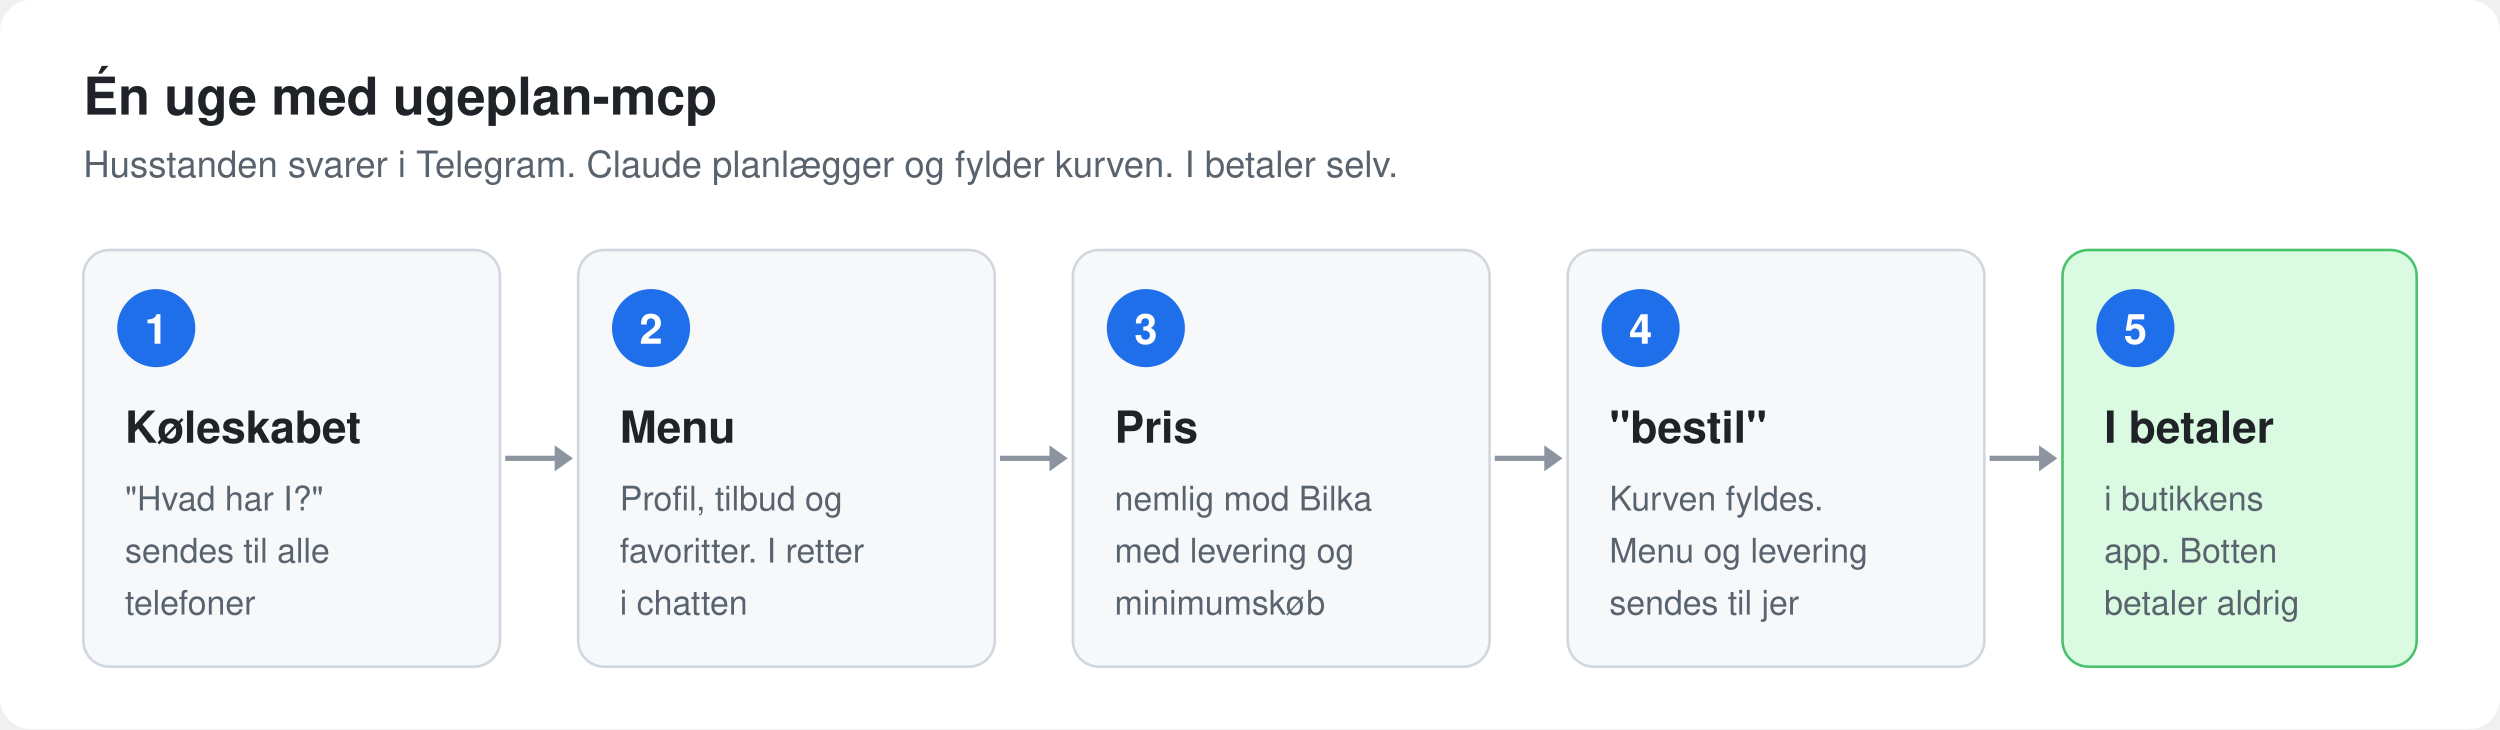
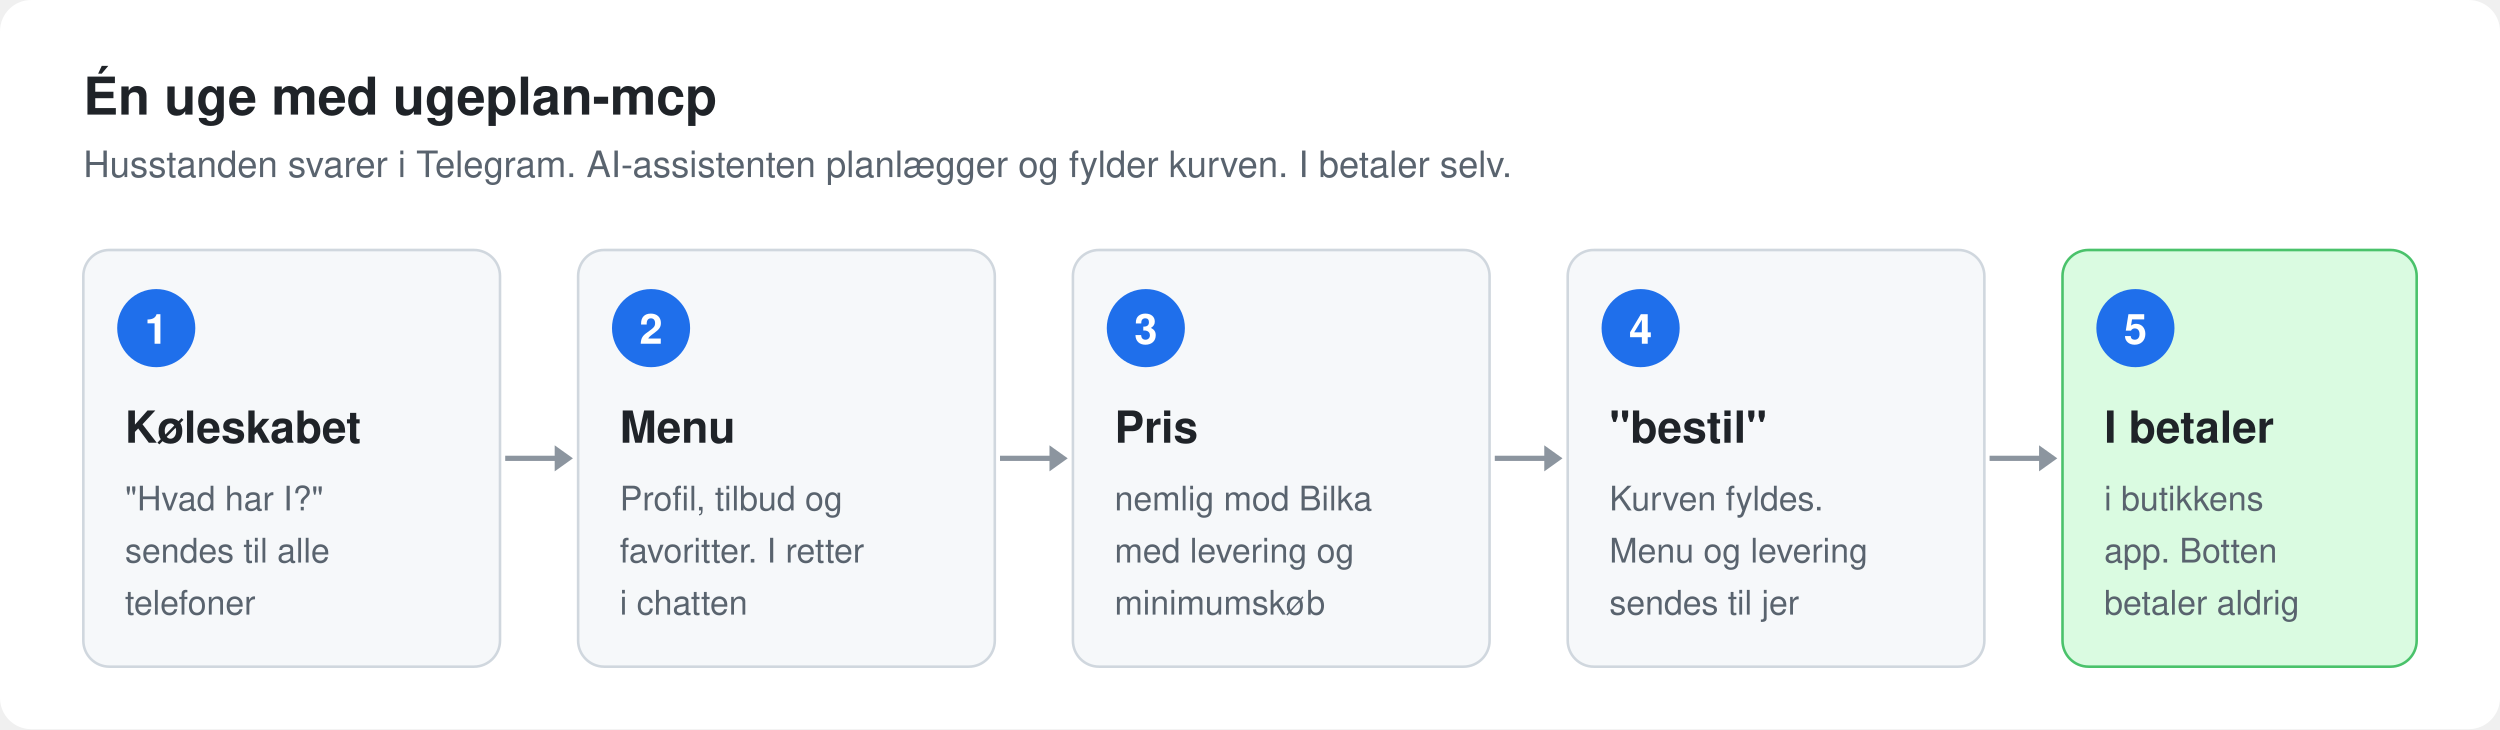
<svg xmlns="http://www.w3.org/2000/svg" viewBox="0 0 960 280" width="960" height="280" font-family="-apple-system, Segoe UI, Helvetica, Arial, sans-serif">
  <style>
    .bg { fill: #ffffff; }
    .kort { fill: #f6f8fa; stroke: #d0d7de; }
    .tal { fill: #1f6feb; }
    .taltekst { fill: #ffffff; font-weight: 700; font-size: 16px; }
    .titel { fill: #1f2328; font-weight: 700; font-size: 17px; }
    .tekst { fill: #59636e; font-size: 13px; }
    .pil { stroke: #8c959f; stroke-width: 2; fill: none; }
    .spids { fill: #8c959f; }
    .betal { fill: #dafbe1; stroke: #4ac26b; }
    .hoved { fill: #1f2328; font-weight: 700; font-size: 20px; }
    .under { fill: #59636e; font-size: 14px; }
    @media (prefers-color-scheme: dark) {
      .bg { fill: #0d1117; }
      .kort { fill: #161b22; stroke: #30363d; }
      .titel, .hoved { fill: #e6edf3; }
      .tekst, .under { fill: #9198a1; }
      .pil { stroke: #6e7681; }
      .spids { fill: #6e7681; }
      .betal { fill: #12261e; stroke: #2ea043; }
    }
  </style>
  <rect class="bg" width="960" height="280" rx="12" />
  <text class="hoved" x="32" y="44">Én uge med ugeplan-mcp</text>
-   <text class="under" x="32" y="68">Husstanden svarer i Telegram. Claude planlægger og fylder kurven. I betaler selv.</text>
+   <text class="under" x="32" y="68">Husstanden svarer i Telegram. AI-assistenten planlægger og fylder kurven. I betaler selv.</text>
  <g transform="translate(32,96)">
    <rect class="kort" width="160" height="160" rx="10" />
    <circle class="tal" cx="28" cy="30" r="15" />
    <text class="taltekst" x="28" y="36" text-anchor="middle">1</text>
    <text class="titel" x="16" y="74">Køleskabet</text>
    <text class="tekst" x="16" y="100">"Hvad har I?"</text>
    <text class="tekst" x="16" y="120">sendes til alle</text>
    <text class="tekst" x="16" y="140">telefoner</text>
  </g>
  <g transform="translate(222,96)">
    <rect class="kort" width="160" height="160" rx="10" />
    <circle class="tal" cx="28" cy="30" r="15" />
    <text class="taltekst" x="28" y="36" text-anchor="middle">2</text>
    <text class="titel" x="16" y="74">Menu</text>
    <text class="tekst" x="16" y="100">Profil, tilbud og</text>
    <text class="tekst" x="16" y="120">favoritter. I retter</text>
    <text class="tekst" x="16" y="140">i chatten</text>
  </g>
  <g transform="translate(412,96)">
    <rect class="kort" width="160" height="160" rx="10" />
    <circle class="tal" cx="28" cy="30" r="15" />
    <text class="taltekst" x="28" y="36" text-anchor="middle">3</text>
    <text class="titel" x="16" y="74">Pris</text>
    <text class="tekst" x="16" y="100">nemlig mod Bilka</text>
    <text class="tekst" x="16" y="120">med levering og</text>
    <text class="tekst" x="16" y="140">minimumskøb</text>
  </g>
  <g transform="translate(602,96)">
    <rect class="kort" width="160" height="160" rx="10" />
    <circle class="tal" cx="28" cy="30" r="15" />
    <text class="taltekst" x="28" y="36" text-anchor="middle">4</text>
    <text class="titel" x="16" y="74">"bestil"</text>
    <text class="tekst" x="16" y="100">Kurven fyldes.</text>
    <text class="tekst" x="16" y="120">Menu og levering</text>
    <text class="tekst" x="16" y="140">sendes til jer</text>
  </g>
  <g transform="translate(792,96)">
    <rect class="kort betal" width="136" height="160" rx="10" />
    <circle class="tal" cx="28" cy="30" r="15" />
    <text class="taltekst" x="28" y="36" text-anchor="middle">5</text>
    <text class="titel" x="16" y="74">I betaler</text>
    <text class="tekst" x="16" y="100">i butikkens</text>
    <text class="tekst" x="16" y="120">app. Botten</text>
    <text class="tekst" x="16" y="140">betaler aldrig</text>
  </g>
  <g>
    <path class="pil" d="M194 176 H216" />
    <path class="spids" d="M220 176 l-7 -5 v10 z" />
    <path class="pil" d="M384 176 H406" />
    <path class="spids" d="M410 176 l-7 -5 v10 z" />
    <path class="pil" d="M574 176 H596" />
    <path class="spids" d="M600 176 l-7 -5 v10 z" />
    <path class="pil" d="M764 176 H786" />
    <path class="spids" d="M790 176 l-7 -5 v10 z" />
  </g>
</svg>
